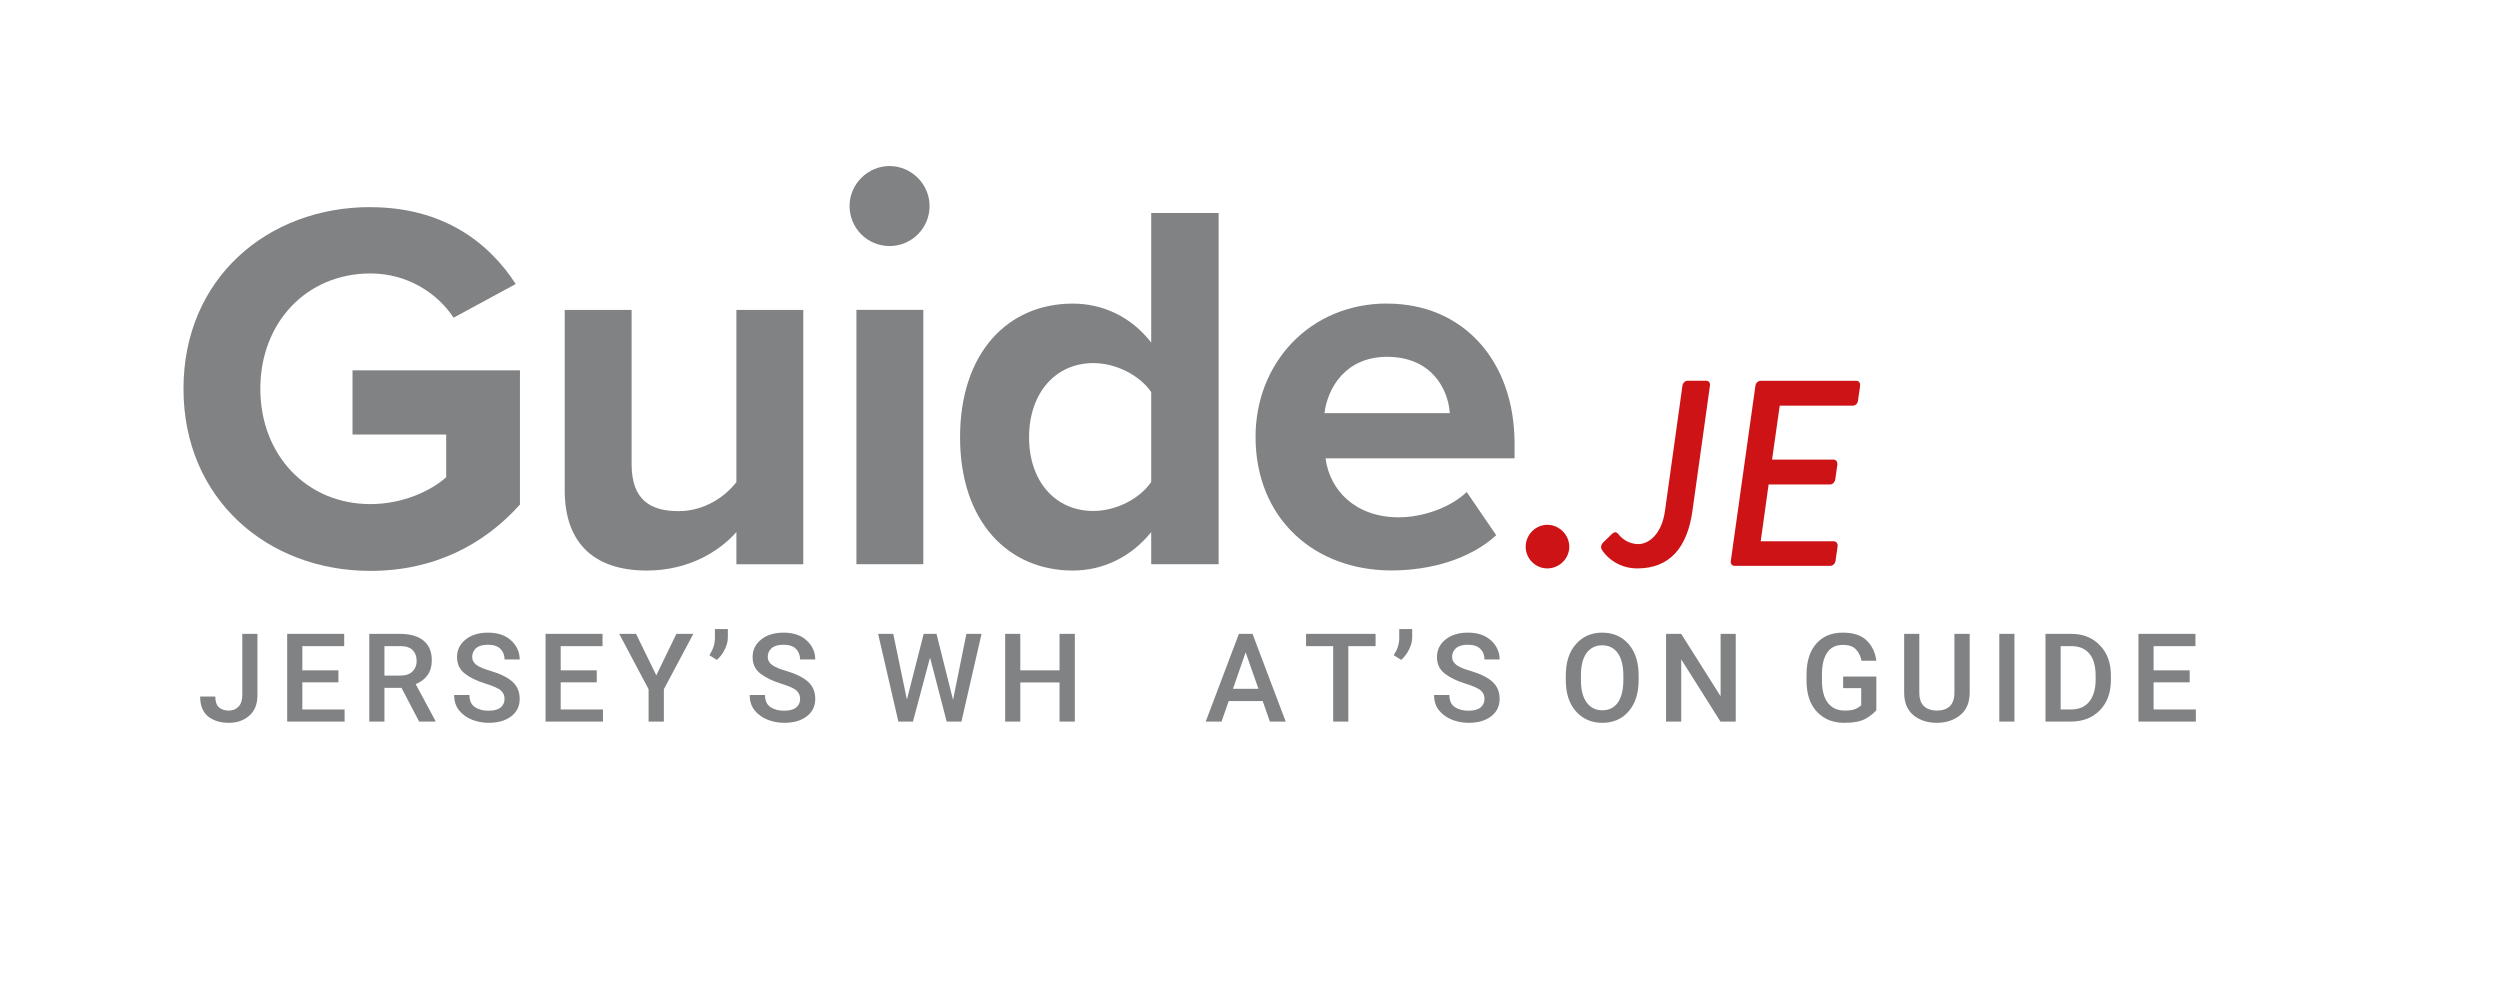
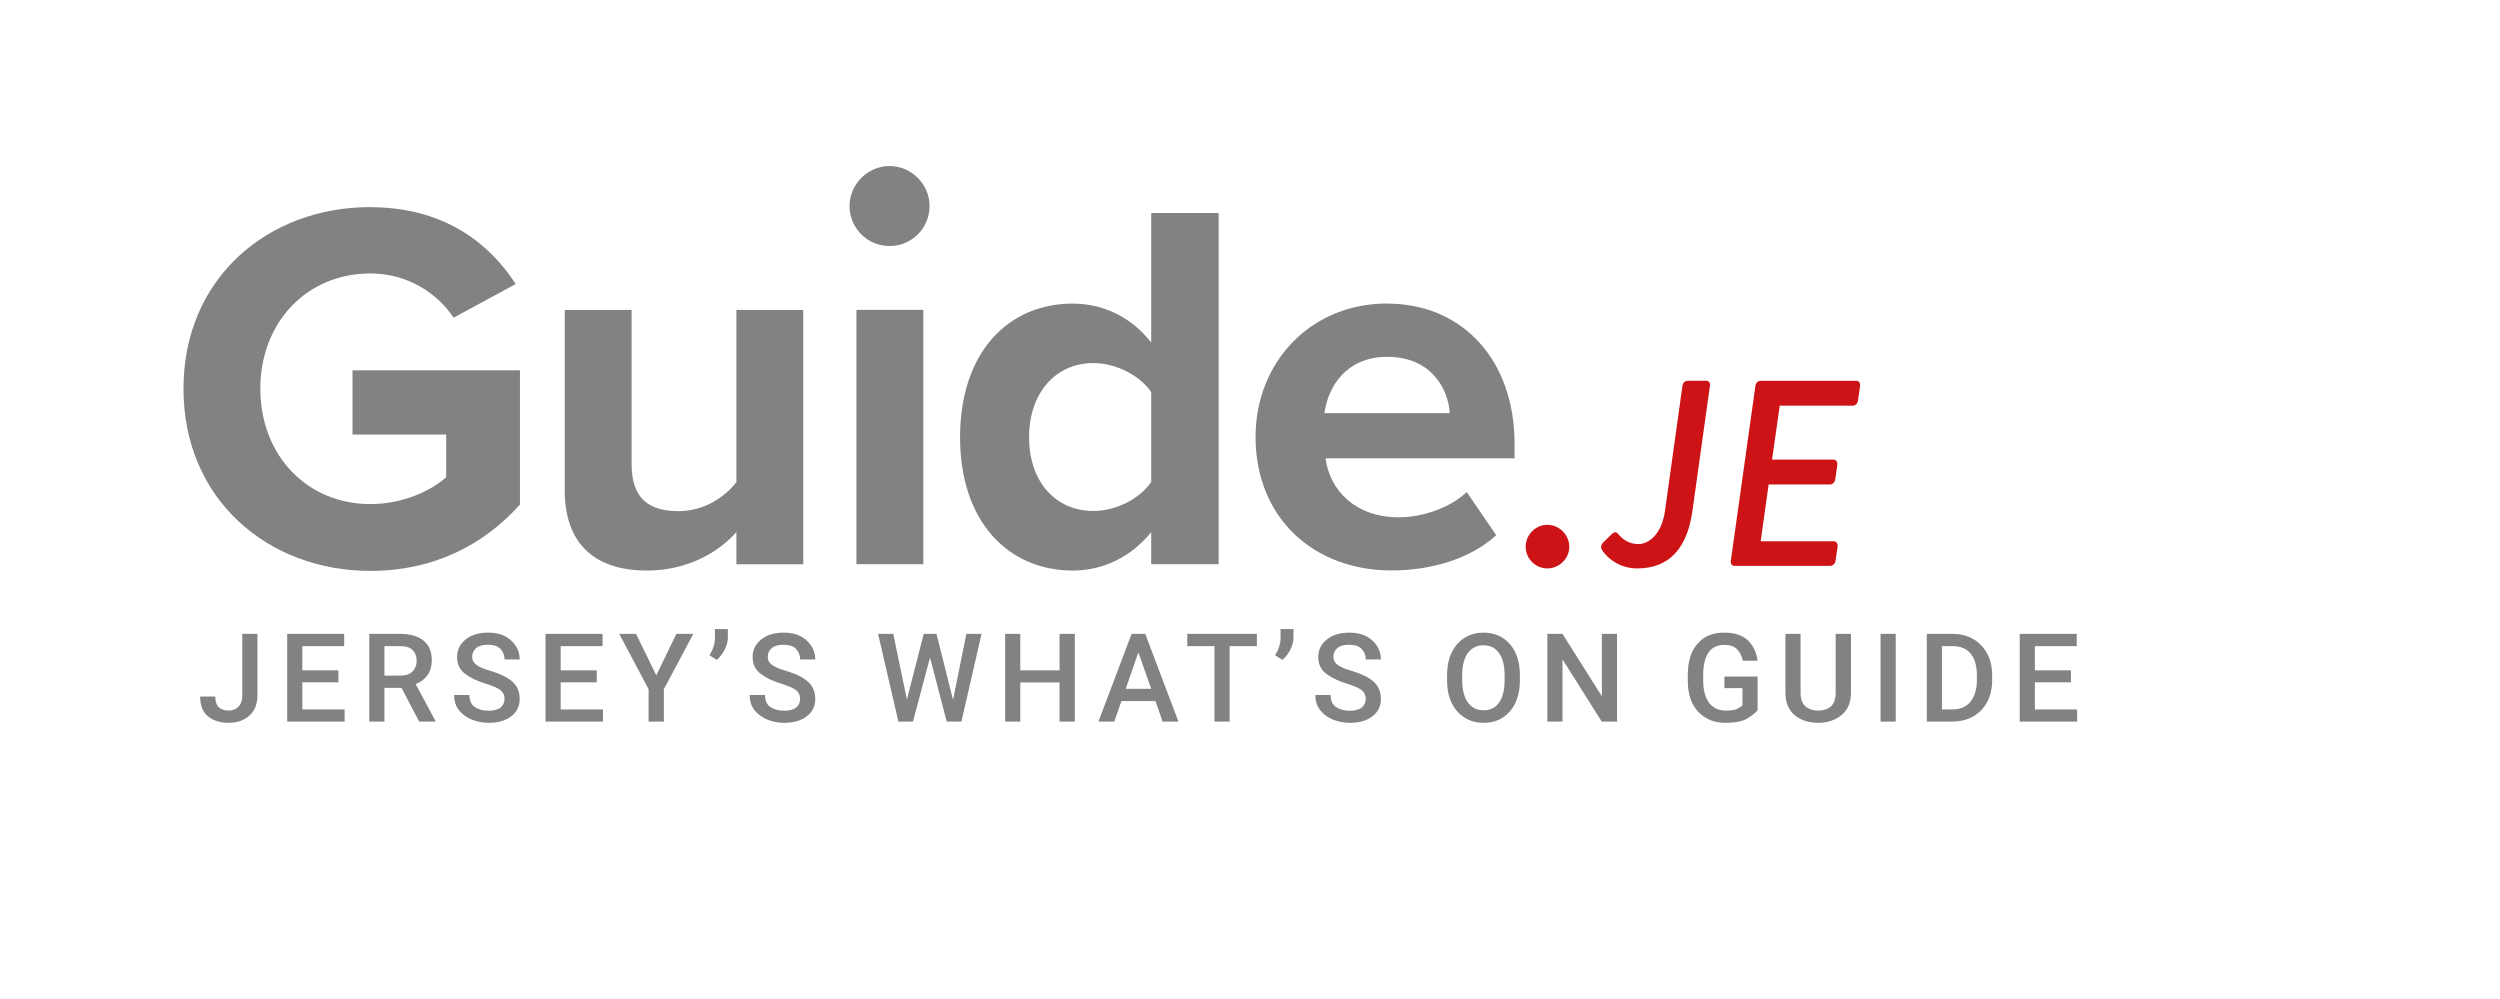
<svg xmlns="http://www.w3.org/2000/svg" id="Layer_1" data-name="Layer 1" viewBox="0 0 283.68 113.28">
  <defs>
    <style>
      .cls-1 {
        font-family: Gotham-Medium, Gotham, "Josefin Sans", -apple-system, BlinkMacSystemFont, "Segoe UI", Roboto, sans-serif;
        font-size: 14px;
        font-weight: 500;
      }

      .cls-1, .cls-2 {
        fill: #818284;
      }

      .cls-3 {
        fill: #cd1316;
      }

      .cls-4 {
        letter-spacing: .1em;
      }

      .cls-5 {
        letter-spacing: 0em;
      }
    </style>
  </defs>
  <path class="cls-2" d="M42.03,23.51c8.25,0,13.44,4,16.49,8.72l-7.05,3.82c-1.85-2.81-5.26-5.02-9.44-5.02-7.23,0-12.49,5.56-12.49,13.08s5.26,13.09,12.49,13.09c3.65,0,6.87-1.49,8.6-3.05v-4.84h-10.63v-7.29h19v15.23c-4.06,4.54-9.74,7.53-16.97,7.53-11.65,0-21.21-8.13-21.21-20.67s9.56-20.61,21.21-20.61Z" />
  <path class="cls-2" d="M83.56,64.02v-3.64c-1.97,2.21-5.44,4.36-10.16,4.36-6.33,0-9.32-3.46-9.32-9.08v-20.49h7.59v17.51c0,4,2.09,5.32,5.32,5.32,2.93,0,5.26-1.61,6.57-3.29v-19.54h7.59v28.86h-7.59Z" />
  <path class="cls-2" d="M96.4,23.38c0-2.51,2.09-4.54,4.54-4.54s4.54,2.03,4.54,4.54-2.03,4.54-4.54,4.54-4.54-2.03-4.54-4.54ZM97.18,64.02v-28.86h7.59v28.86h-7.59Z" />
  <path class="cls-2" d="M130.63,64.02v-3.64c-2.27,2.81-5.44,4.36-8.9,4.36-7.29,0-12.79-5.5-12.79-15.12s5.44-15.17,12.79-15.17c3.41,0,6.63,1.49,8.9,4.42v-14.7h7.65v39.85h-7.65ZM130.63,44.49c-1.31-1.91-4-3.29-6.57-3.29-4.3,0-7.29,3.41-7.29,8.42s2.99,8.36,7.29,8.36c2.57,0,5.26-1.37,6.57-3.29v-10.22Z" />
  <path class="cls-2" d="M157.4,34.45c8.6,0,14.46,6.45,14.46,15.89v1.67h-21.45c.48,3.64,3.41,6.69,8.31,6.69,2.69,0,5.85-1.08,7.71-2.87l3.35,4.9c-2.93,2.69-7.41,4-11.89,4-8.78,0-15.42-5.91-15.42-15.17,0-8.36,6.15-15.12,14.94-15.12ZM150.29,46.88h14.22c-.18-2.75-2.09-6.39-7.11-6.39-4.72,0-6.75,3.53-7.11,6.39Z" />
-   <text class="cls-1" transform="translate(22.4 81.88)">
-     <tspan class="cls-4" x="0" y="0">JERSEY’S WH</tspan>
-     <tspan class="cls-5" x="114.29" y="0">A</tspan>
-     <tspan class="cls-4" x="125.49" y="0">T’S ON GUIDE</tspan>
-   </text>
+   <text class="cls-1 cls-4" transform="translate(22.4 81.88)" textLength="236" lengthAdjust="spacing">JERSEY’S WHAT’S ON GUIDE</text>
  <g>
    <path class="cls-3" d="M175.58,59.55c1.35,0,2.49,1.14,2.49,2.49s-1.14,2.46-2.49,2.46-2.46-1.11-2.46-2.46,1.11-2.49,2.46-2.49Z" />
    <path class="cls-3" d="M181.91,61.56l.96-.93c.39-.39.6-.24.84.06.36.45,1.14,1.05,2.19,1.05,1.2,0,2.67-1.14,3.03-3.78l1.98-14.19c.03-.3.3-.57.6-.57h2.1c.3,0,.48.27.42.57l-1.98,14.16c-.57,4.17-2.55,6.57-6.27,6.57-2.34,0-3.72-1.56-4.05-2.19-.12-.24-.03-.54.18-.75Z" />
    <path class="cls-3" d="M199.19,43.78c.03-.3.3-.57.57-.57h10.89c.3,0,.45.27.42.57l-.24,1.68c-.03.3-.27.57-.57.57h-8.31l-.87,6.12h6.99c.27,0,.45.27.42.57l-.24,1.68c-.06.33-.3.57-.57.57h-6.99l-.9,6.45h8.31c.27,0,.45.27.42.57l-.24,1.65c-.03.3-.3.57-.6.57h-10.86c-.3,0-.48-.27-.42-.57l2.79-19.86Z" />
  </g>
</svg>
